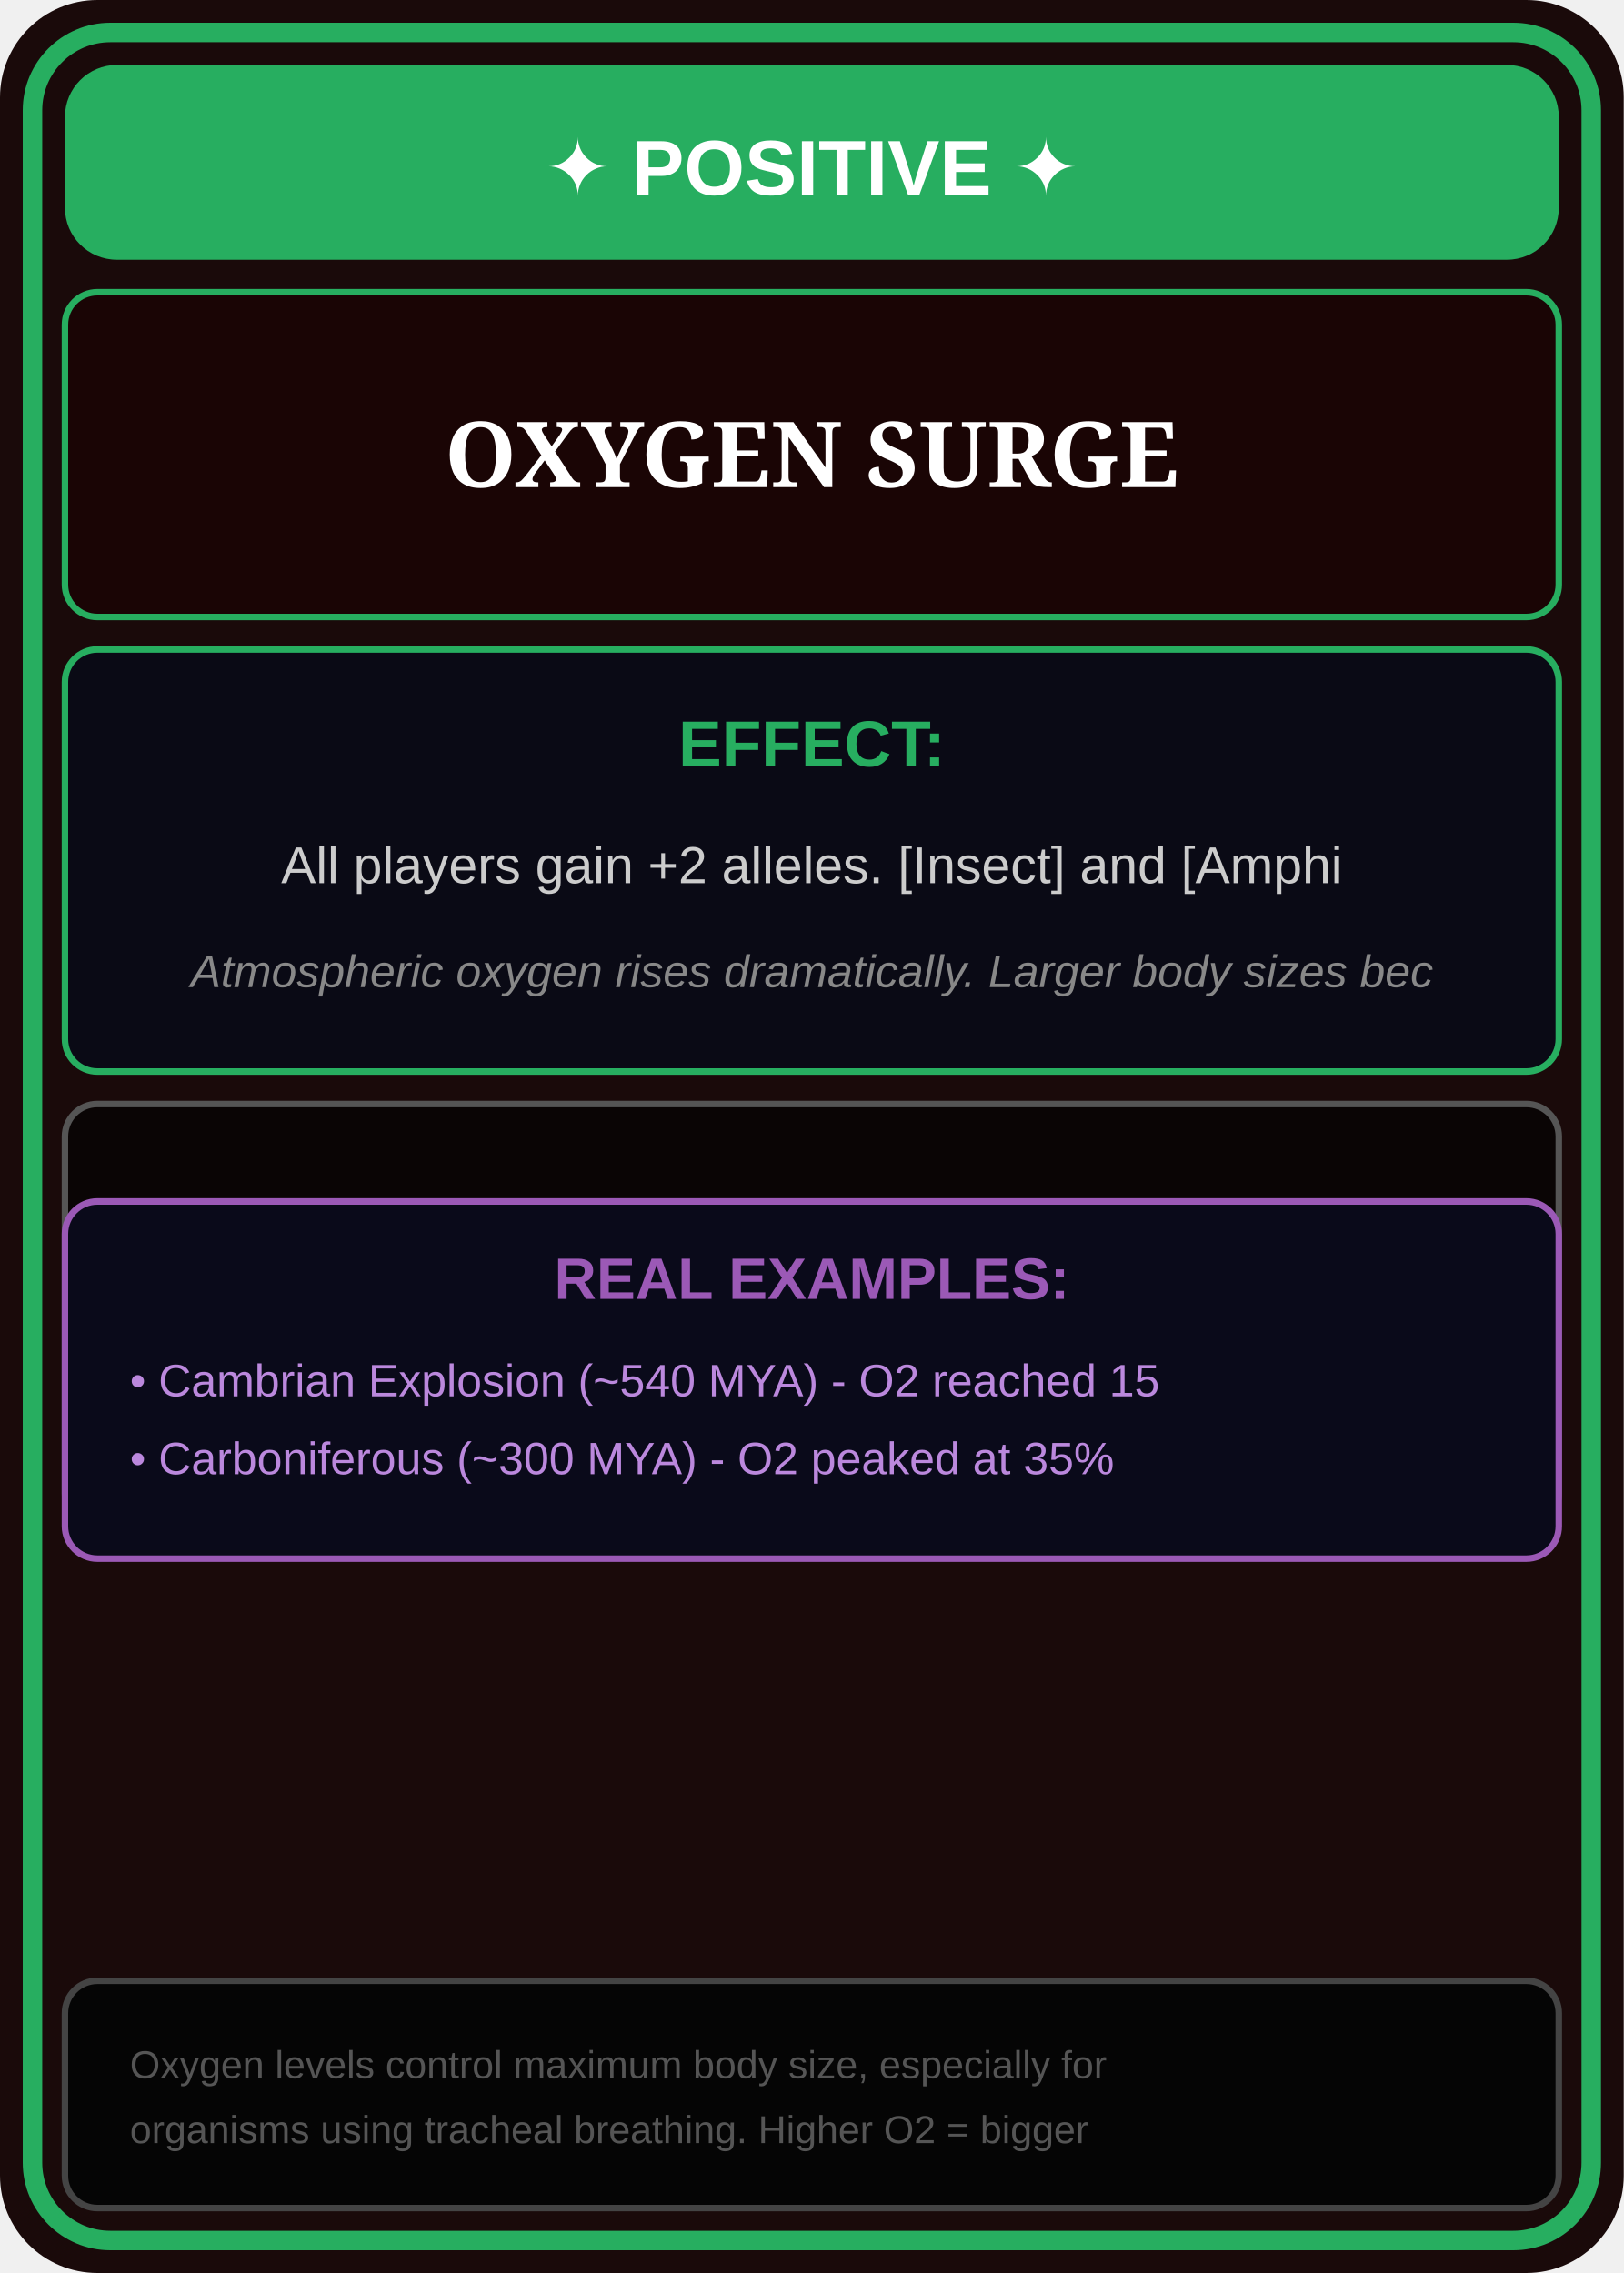
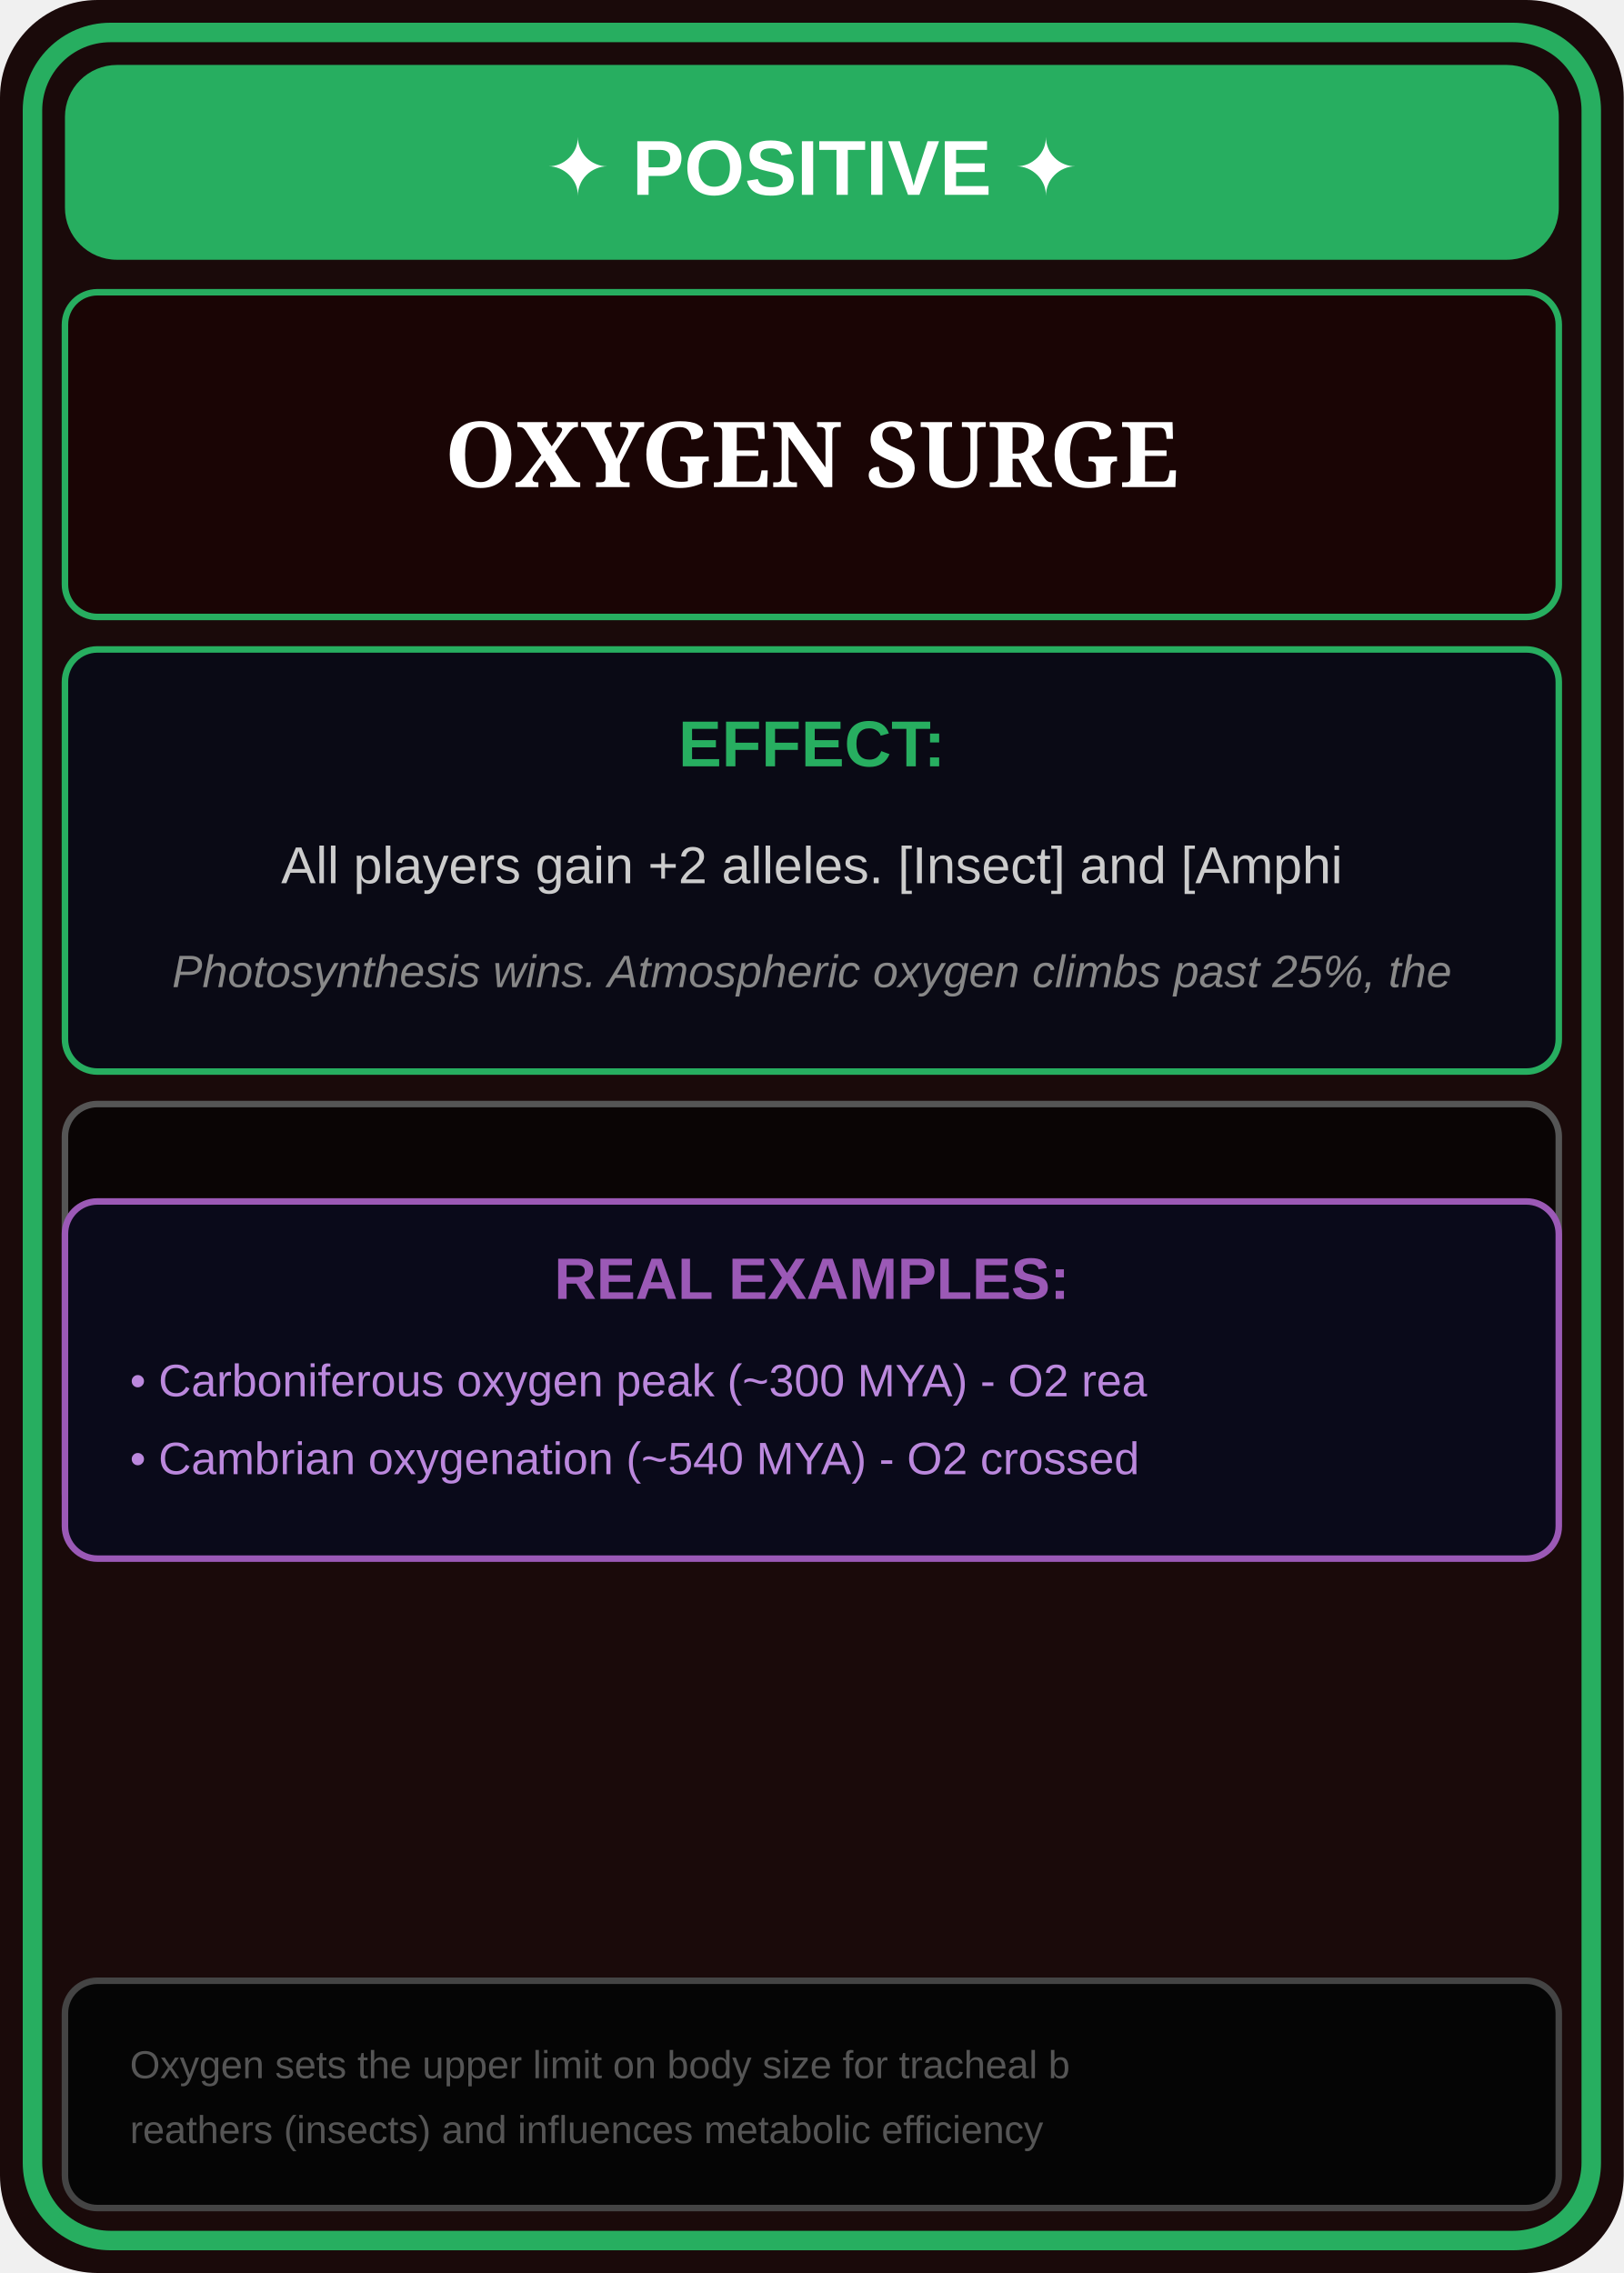
<svg xmlns="http://www.w3.org/2000/svg" viewBox="0 0 250 350" width="250" height="350">
  <rect width="250" height="350" fill="#1a0a0a" rx="15" />
  <rect x="5" y="5" width="240" height="340" fill="none" stroke="#27ae60" stroke-width="3" rx="12" />
  <rect x="10" y="10" width="230" height="30" fill="#27ae60" rx="8" />
  <text x="125" y="30" font-family="Arial" font-size="12" fill="#fff" text-anchor="middle" font-weight="bold">✦ POSITIVE ✦</text>
  <rect x="10" y="45" width="230" height="50" fill="#1a0505" stroke="#27ae60" rx="5" />
  <text x="125" y="75" font-family="Georgia" font-size="14" fill="#fff" text-anchor="middle" font-weight="bold">OXYGEN SURGE</text>
  <rect x="10" y="100" width="230" height="65" fill="#0a0a15" stroke="#27ae60" rx="5" />
  <text x="125" y="118" font-family="Arial" font-size="10" fill="#27ae60" text-anchor="middle" font-weight="bold">EFFECT:</text>
  <text x="125" y="136" font-family="Arial" font-size="8" fill="#ccc" text-anchor="middle">All players gain +2 alleles. [Insect] and [Amphi</text>
-   <text x="125" y="152" font-family="Arial" font-size="7" fill="#888" text-anchor="middle" font-style="italic">Atmospheric oxygen rises dramatically. Larger body sizes bec</text>
+   <text x="125" y="152" font-family="Arial" font-size="7" fill="#888" text-anchor="middle" font-style="italic">Photosynthesis wins. Atmospheric oxygen climbs past 25%, the</text>
  <rect x="10" y="170" width="230" height="65" fill="#0a0505" stroke="#555" rx="5" />
  <rect x="10" y="185" width="230" height="55" fill="#0a0a1a" stroke="#9b59b6" rx="5" />
  <text x="125" y="200" font-family="Arial" font-size="9" fill="#9b59b6" text-anchor="middle" font-weight="bold">REAL EXAMPLES:</text>
-   <text x="20" y="215" font-family="Arial" font-size="7" fill="#bb88dd">• Cambrian Explosion (~540 MYA) - O2 reached 15</text>
-   <text x="20" y="227" font-family="Arial" font-size="7" fill="#bb88dd">• Carboniferous (~300 MYA) - O2 peaked at 35%</text>
+   <text x="20" y="215" font-family="Arial" font-size="7" fill="#bb88dd">• Carboniferous oxygen peak (~300 MYA) - O2 rea</text>
+   <text x="20" y="227" font-family="Arial" font-size="7" fill="#bb88dd">• Cambrian oxygenation (~540 MYA) - O2 crossed </text>
  <rect x="10" y="305" width="230" height="35" fill="#050505" stroke="#444" rx="5" />
-   <text x="20" y="320" font-family="Arial" font-size="6" fill="#555">Oxygen levels control maximum body size, especially for</text>
-   <text x="20" y="330" font-family="Arial" font-size="6" fill="#555"> organisms using tracheal breathing. Higher O2 = bigger</text>
+   <text x="20" y="320" font-family="Arial" font-size="6" fill="#555">Oxygen sets the upper limit on body size for tracheal b</text>
+   <text x="20" y="330" font-family="Arial" font-size="6" fill="#555">reathers (insects) and influences metabolic efficiency </text>
</svg>
